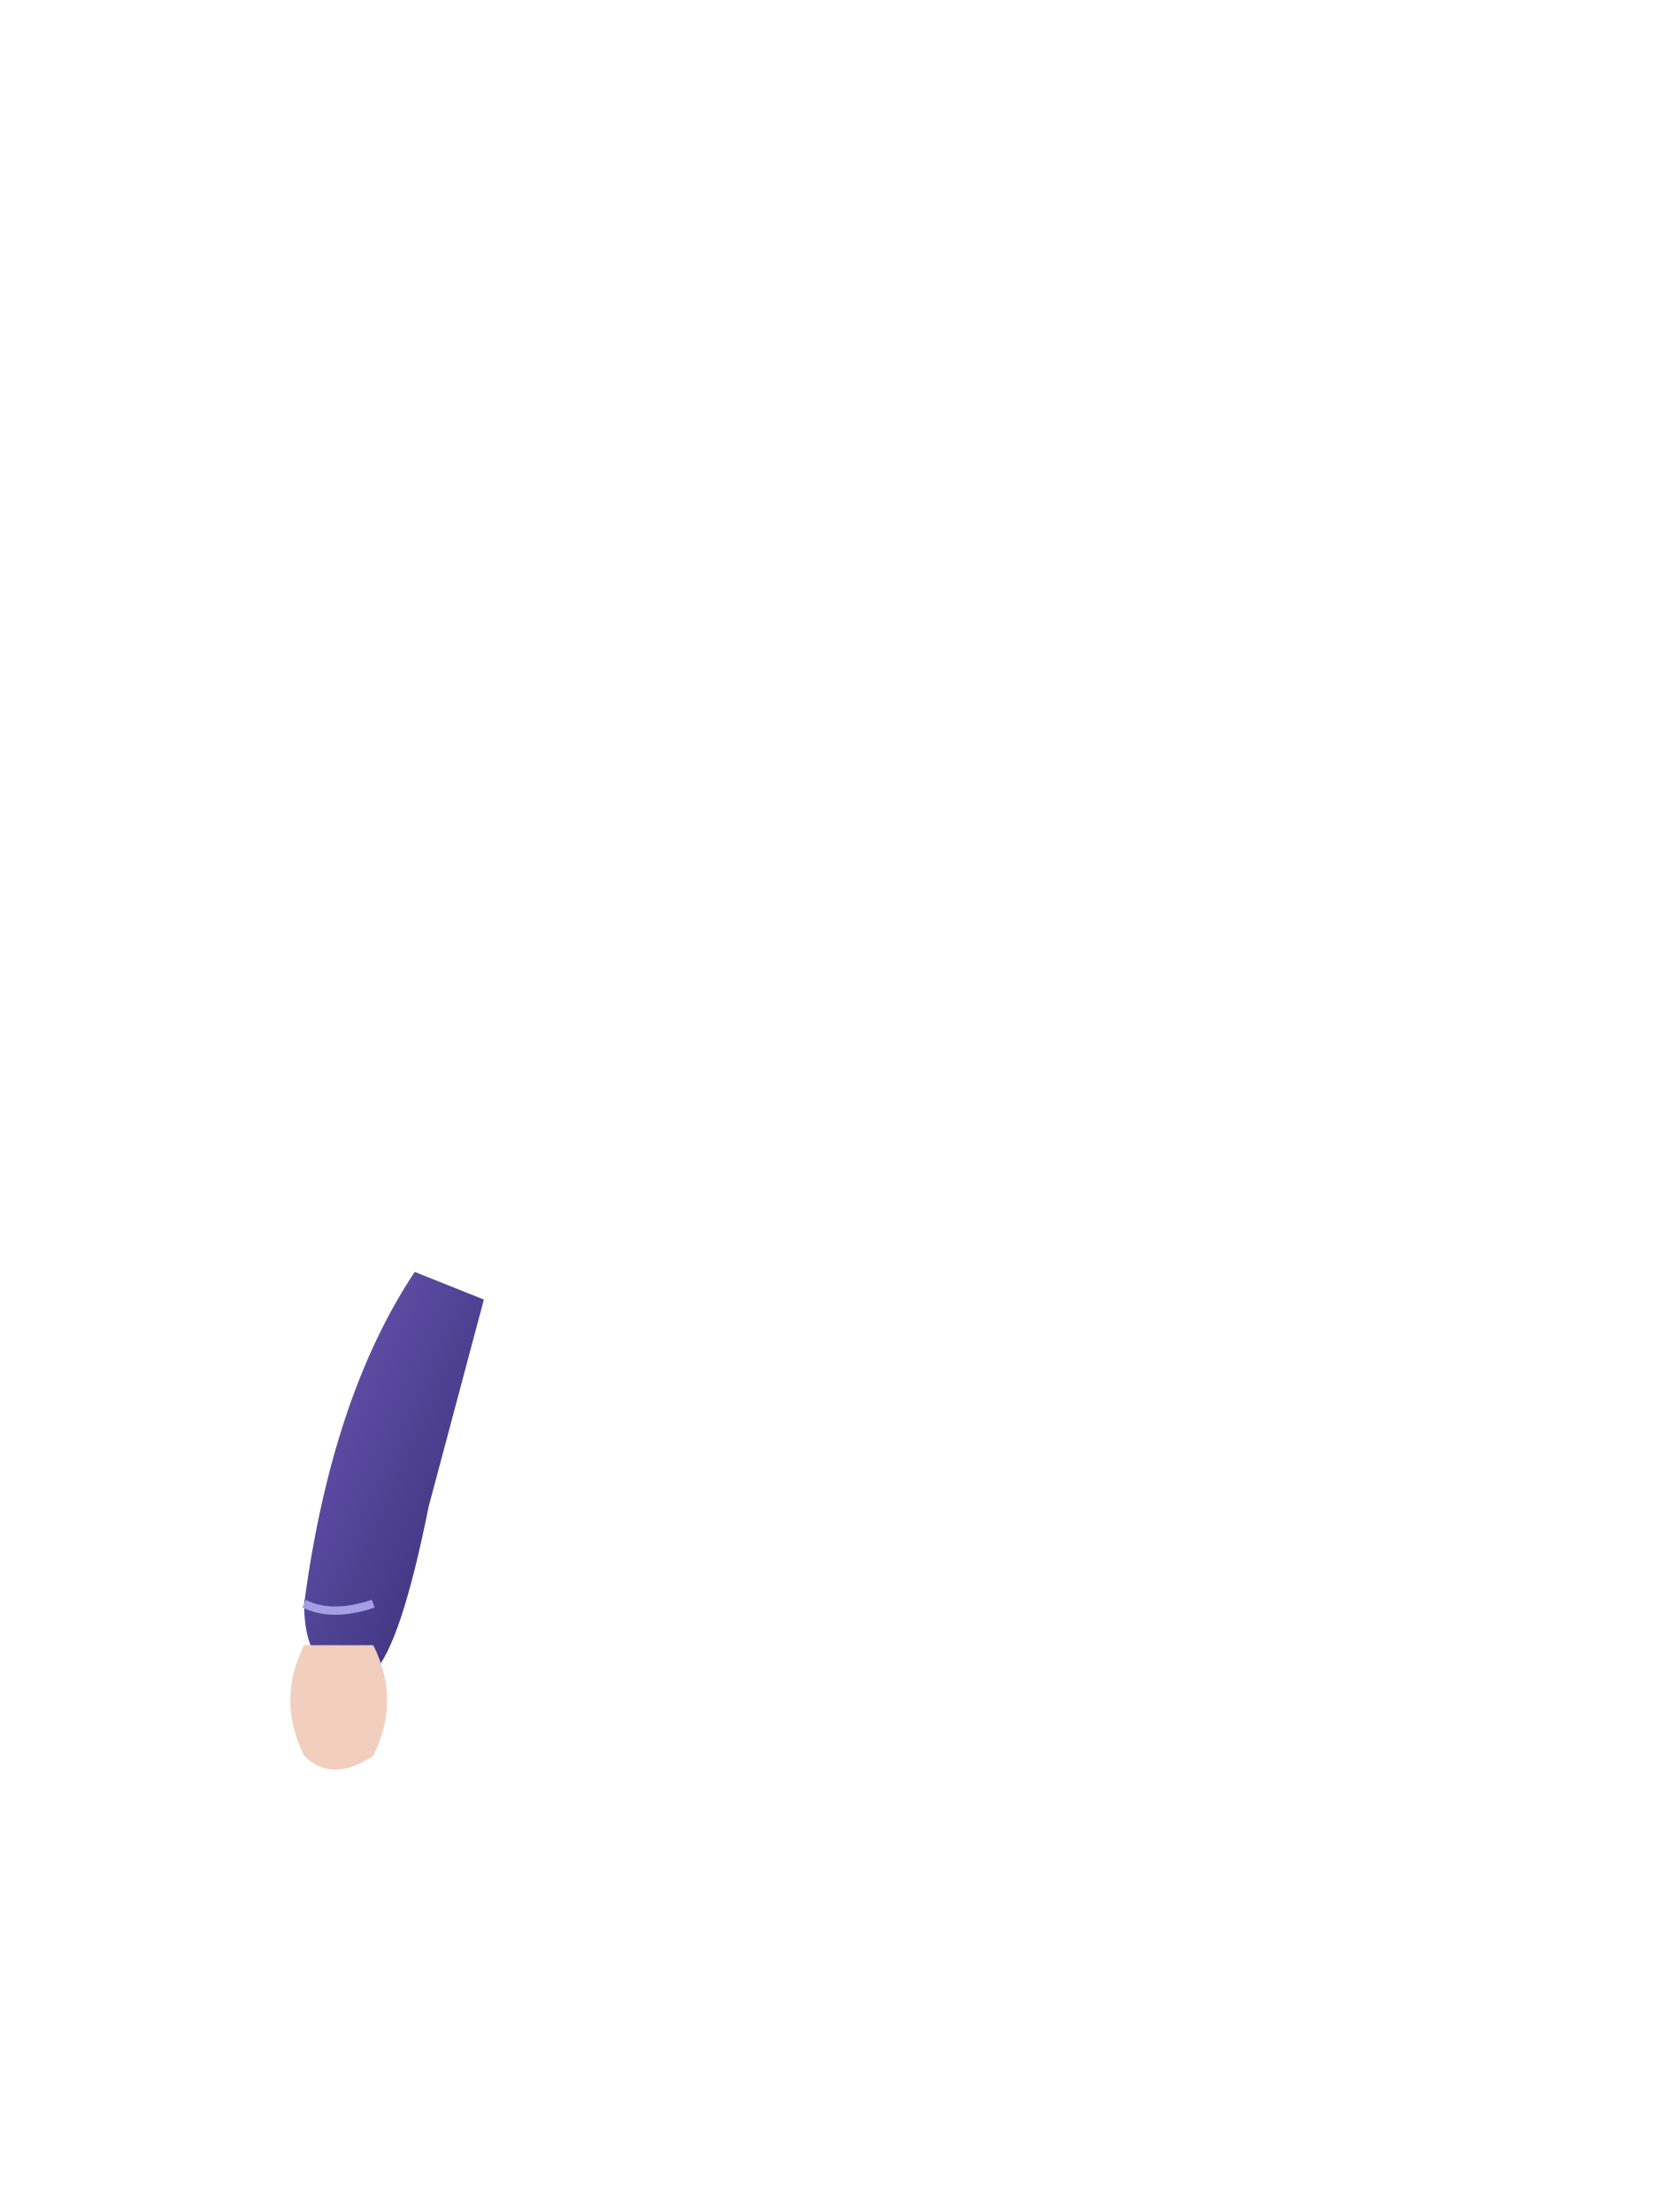
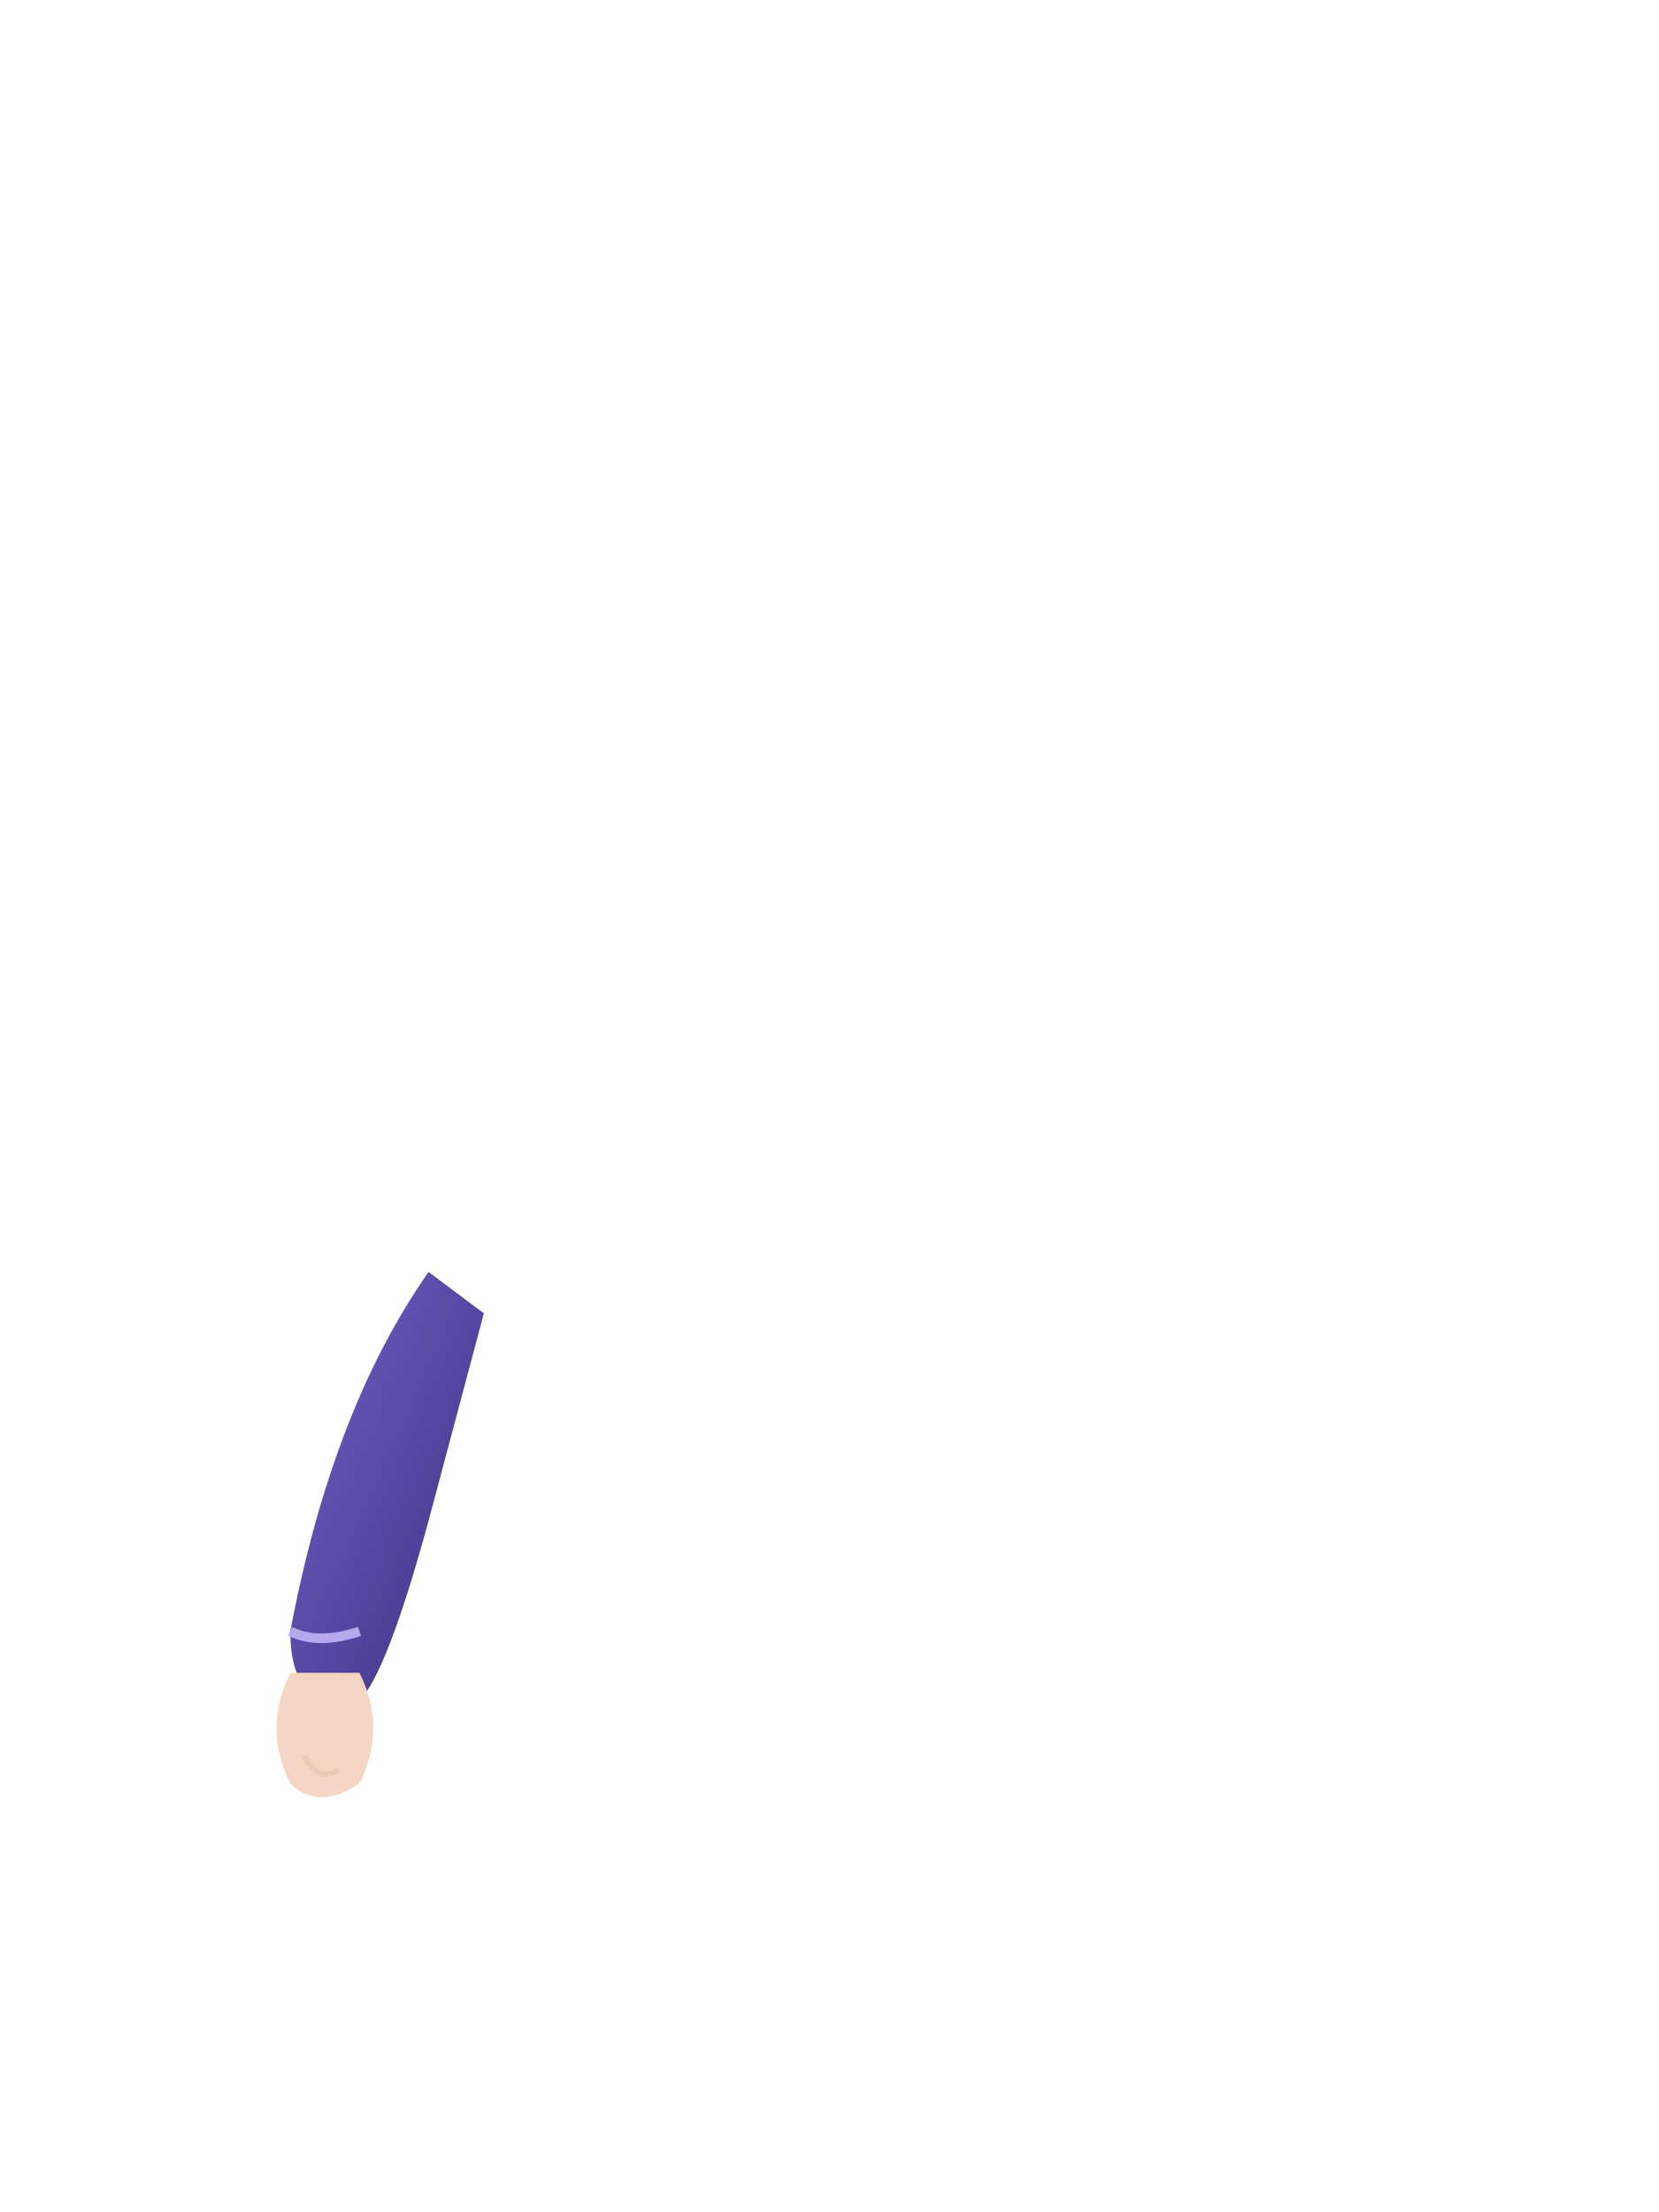
<svg xmlns="http://www.w3.org/2000/svg" viewBox="0 0 120 160" fill="none">
  <defs>
    <linearGradient id="sleeveL" x1="0%" y1="0%" x2="100%" y2="100%">
-       <stop offset="0%" stop-color="#6A58B5" />
-       <stop offset="100%" stop-color="#352C72" />
+       <stop offset="0%" stop-color="#7260C8" />
+       <stop offset="100%" stop-color="#3D3080" />
    </linearGradient>
  </defs>
-   <path d="M30 92 Q24 101 22 116 Q22 122 27 121 Q29 119 31 109 L35 94 Z" fill="url(#sleeveL)" />
-   <path d="M22 116 Q24 117 27 116" stroke="#A79DE4" stroke-width="0.6" fill="none" />
-   <path d="M22 119 Q20 123 22 127 Q24 129 27 127 Q29 123 27 119 Z" fill="#F1CEBE" />
+   <path d="M31 92 Q24 102 21 118 Q21 124 26 123 Q28 121 31 110 L35 95 Z" fill="url(#sleeveL)" />
+   <path d="M21 118 Q23 119 26 118" stroke="#B5A8EE" stroke-width="0.7" fill="none" />
+   <path d="M21 121 Q19 125 21 129 Q23 131 26 129 Q28 125 26 121 Z" fill="#F5D5C4" />
+   <path d="M22 127 Q23 129 24.5 128" stroke="#EDCAB8" stroke-width="0.4" fill="none" />
</svg>
